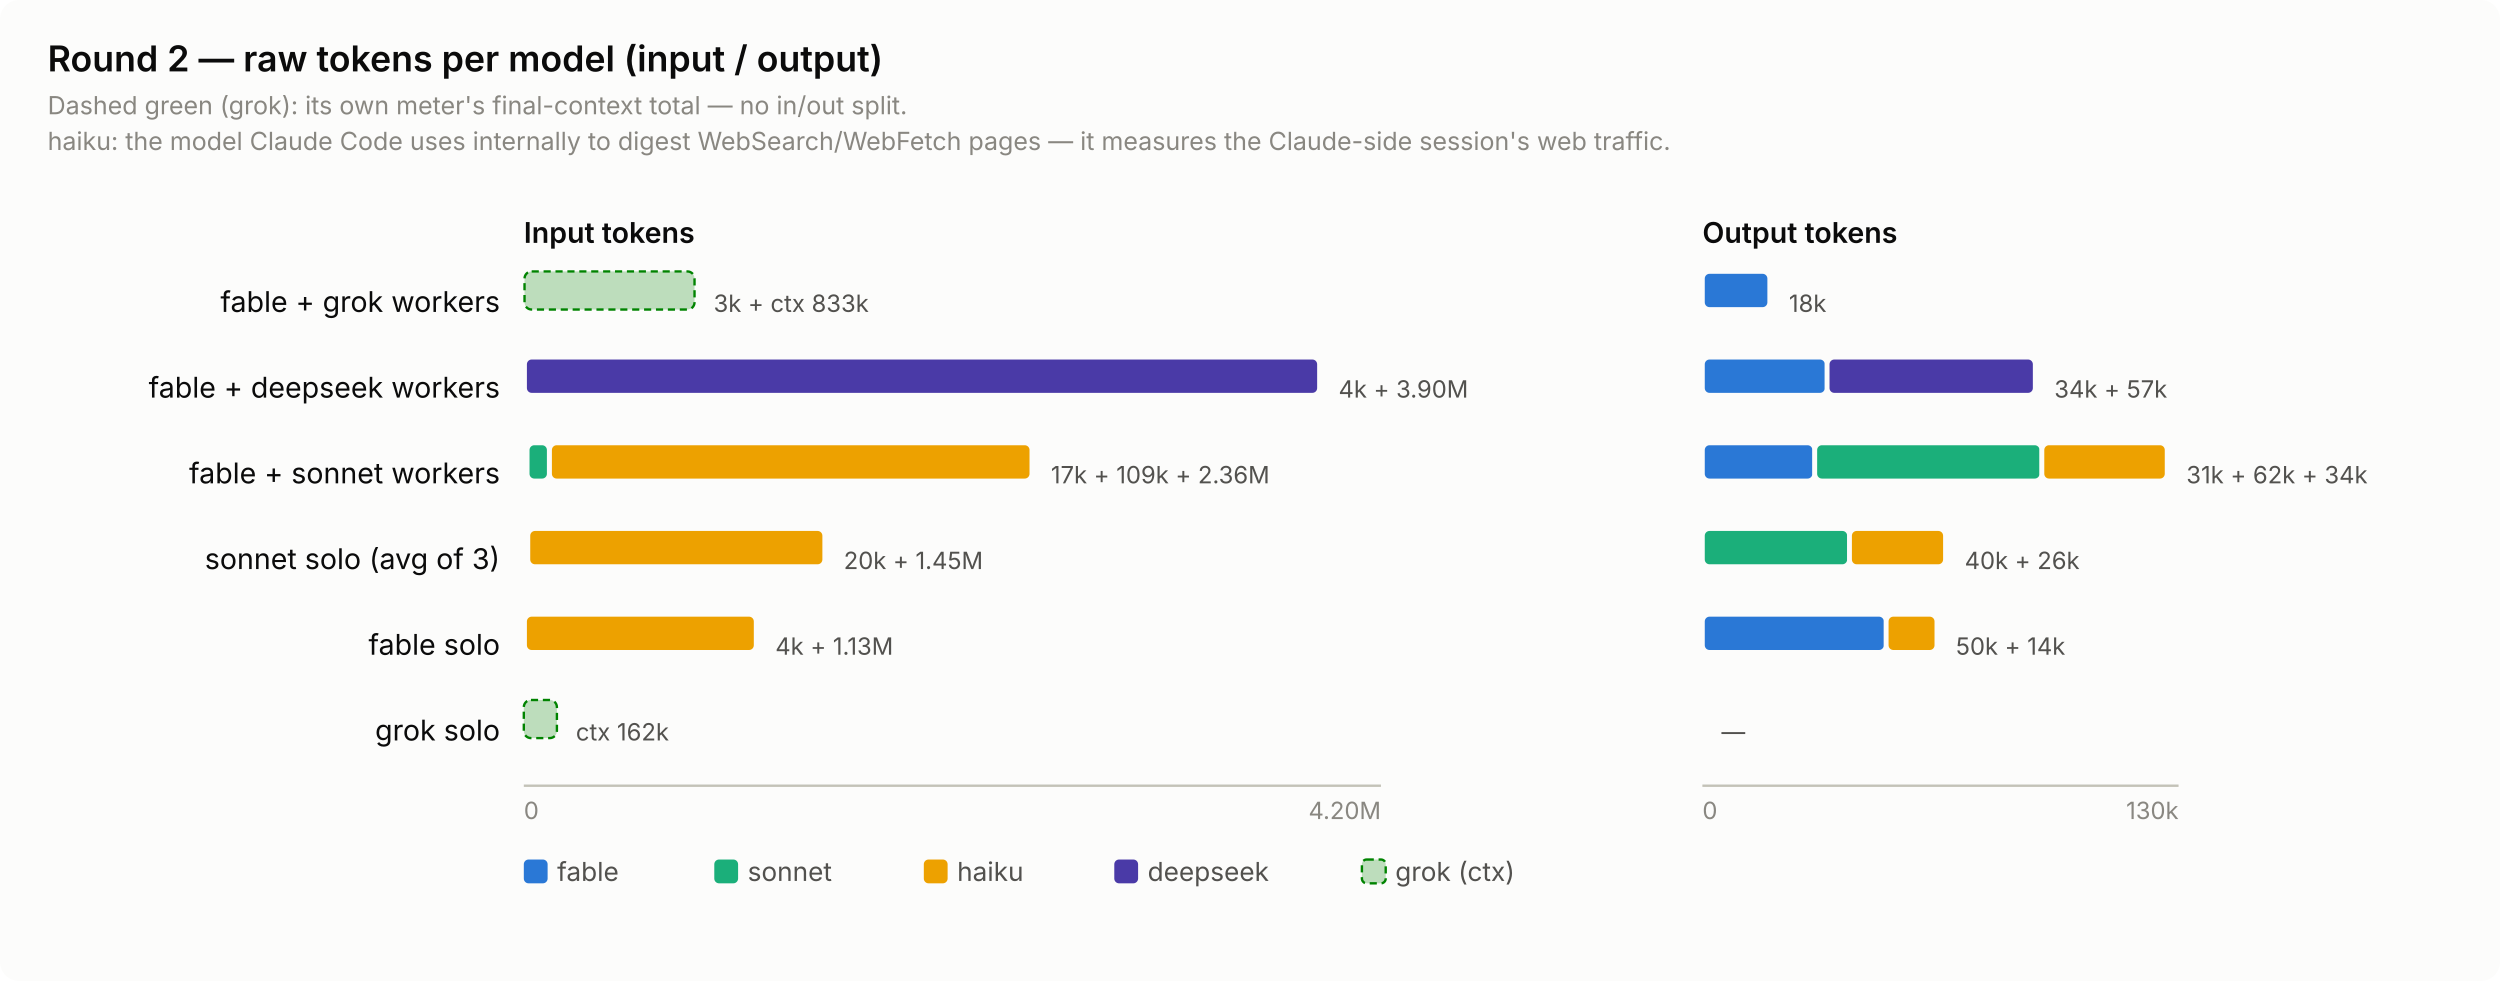
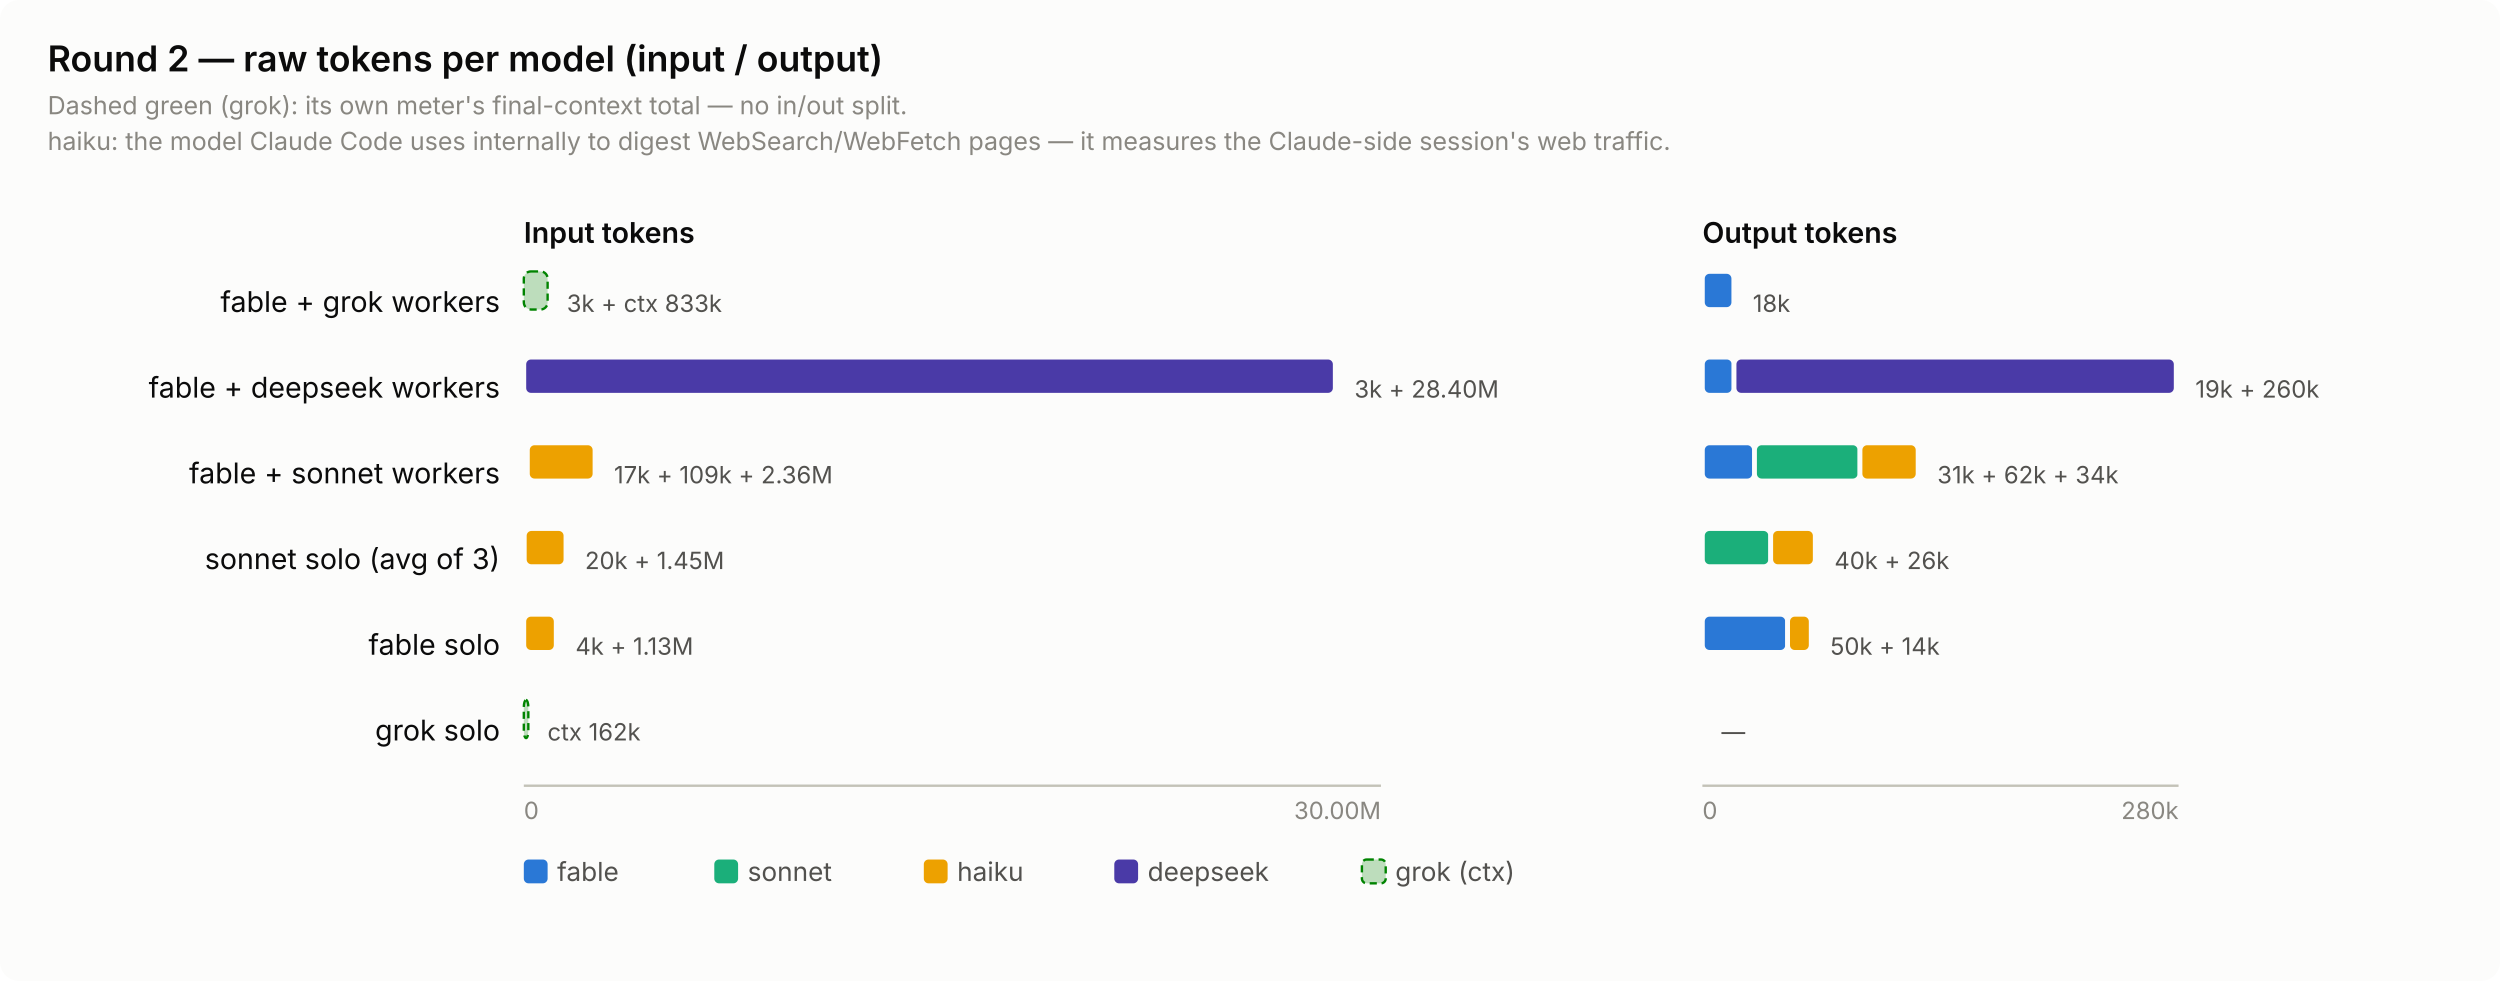
<svg xmlns="http://www.w3.org/2000/svg" viewBox="0 0 1050 412" width="1050" height="412" role="img" aria-label="Round 2 raw tokens per model">
  <rect width="1050" height="412" rx="8" fill="#fcfcfb" />
  <text x="20" y="30" font-size="15" fill="#0b0b0b" text-anchor="start" font-weight="600" font-family="system-ui,-apple-system,Segoe UI,sans-serif">Round 2 — raw tokens per model (input / output)</text>
  <text x="20" y="48" font-size="10.5" fill="#898781" text-anchor="start" font-weight="normal" font-family="system-ui,-apple-system,Segoe UI,sans-serif">Dashed green (grok): its own meter's final-context total — no in/out split.</text>
  <text x="20" y="63" font-size="10.5" fill="#898781" text-anchor="start" font-weight="normal" font-family="system-ui,-apple-system,Segoe UI,sans-serif">haiku: the model Claude Code uses internally to digest WebSearch/WebFetch pages — it measures the Claude-side session's web traffic.</text>
  <text x="220" y="102" font-size="12" fill="#0b0b0b" text-anchor="start" font-weight="600" font-family="system-ui,-apple-system,Segoe UI,sans-serif">Input tokens</text>
  <text x="210" y="131" font-size="12" fill="#0b0b0b" text-anchor="end" font-weight="normal" font-family="system-ui,-apple-system,Segoe UI,sans-serif">fable + grok workers</text>
-   <rect x="220.3" y="114" width="71.4" height="16" rx="3" fill="#008300" fill-opacity="0.25" stroke="#008300" stroke-dasharray="3,2" />
-   <text x="299.696" y="131" font-size="10" fill="#52514e" text-anchor="start" font-weight="normal" font-family="system-ui,-apple-system,Segoe UI,sans-serif">3k + ctx 833k</text>
+   <rect x="220.0" y="114" width="10.0" height="16" rx="3" fill="#008300" fill-opacity="0.25" stroke="#008300" stroke-dasharray="3,2" />
+   <text x="238.037" y="131" font-size="10" fill="#52514e" text-anchor="start" font-weight="normal" font-family="system-ui,-apple-system,Segoe UI,sans-serif">3k + ctx 833k</text>
  <text x="210" y="167" font-size="12" fill="#0b0b0b" text-anchor="end" font-weight="normal" font-family="system-ui,-apple-system,Segoe UI,sans-serif">fable + deepseek workers</text>
-   <rect x="220.3" y="150" width="333.9" height="16" rx="3" fill="#4a3aa7" stroke="#fcfcfb" stroke-width="2" />
-   <text x="562.171" y="167" font-size="10" fill="#52514e" text-anchor="start" font-weight="normal" font-family="system-ui,-apple-system,Segoe UI,sans-serif">4k + 3.90M</text>
+   <rect x="220.0" y="150" width="340.8" height="16" rx="3" fill="#4a3aa7" stroke="#fcfcfb" stroke-width="2" />
+   <text x="568.85" y="167" font-size="10" fill="#52514e" text-anchor="start" font-weight="normal" font-family="system-ui,-apple-system,Segoe UI,sans-serif">3k + 28.40M</text>
  <text x="210" y="203" font-size="12" fill="#0b0b0b" text-anchor="end" font-weight="normal" font-family="system-ui,-apple-system,Segoe UI,sans-serif">fable + sonnet workers</text>
-   <rect x="220.0" y="186" width="1.5" height="16" rx="3" fill="#2a78d6" stroke="#fcfcfb" stroke-width="2" />
-   <rect x="221.4" y="186" width="9.3" height="16" rx="3" fill="#1baf7a" stroke="#fcfcfb" stroke-width="2" />
-   <rect x="230.8" y="186" width="202.6" height="16" rx="3" fill="#eda100" stroke="#fcfcfb" stroke-width="2" />
-   <text x="441.365" y="203" font-size="10" fill="#52514e" text-anchor="start" font-weight="normal" font-family="system-ui,-apple-system,Segoe UI,sans-serif">17k + 109k + 2.36M</text>
+   <rect x="220.2" y="186" width="1.5" height="16" rx="3" fill="#1baf7a" stroke="#fcfcfb" stroke-width="2" />
+   <rect x="221.5" y="186" width="28.4" height="16" rx="3" fill="#eda100" stroke="#fcfcfb" stroke-width="2" />
+   <text x="257.871" y="203" font-size="10" fill="#52514e" text-anchor="start" font-weight="normal" font-family="system-ui,-apple-system,Segoe UI,sans-serif">17k + 109k + 2.36M</text>
  <text x="210" y="239" font-size="12" fill="#0b0b0b" text-anchor="end" font-weight="normal" font-family="system-ui,-apple-system,Segoe UI,sans-serif">sonnet solo (avg of 3)</text>
-   <rect x="220.0" y="222" width="1.7" height="16" rx="3" fill="#1baf7a" stroke="#fcfcfb" stroke-width="2" />
-   <rect x="221.7" y="222" width="124.7" height="16" rx="3" fill="#eda100" stroke="#fcfcfb" stroke-width="2" />
-   <text x="354.36" y="239" font-size="10" fill="#52514e" text-anchor="start" font-weight="normal" font-family="system-ui,-apple-system,Segoe UI,sans-serif">20k + 1.45M</text>
+   <rect x="220.2" y="222" width="17.5" height="16" rx="3" fill="#eda100" stroke="#fcfcfb" stroke-width="2" />
+   <text x="245.69" y="239" font-size="10" fill="#52514e" text-anchor="start" font-weight="normal" font-family="system-ui,-apple-system,Segoe UI,sans-serif">20k + 1.45M</text>
  <text x="210" y="275" font-size="12" fill="#0b0b0b" text-anchor="end" font-weight="normal" font-family="system-ui,-apple-system,Segoe UI,sans-serif">fable solo</text>
-   <rect x="220.3" y="258" width="97.3" height="16" rx="3" fill="#eda100" stroke="#fcfcfb" stroke-width="2" />
-   <text x="325.607" y="275" font-size="10" fill="#52514e" text-anchor="start" font-weight="normal" font-family="system-ui,-apple-system,Segoe UI,sans-serif">4k + 1.13M</text>
+   <rect x="220.0" y="258" width="13.6" height="16" rx="3" fill="#eda100" stroke="#fcfcfb" stroke-width="2" />
+   <text x="241.665" y="275" font-size="10" fill="#52514e" text-anchor="start" font-weight="normal" font-family="system-ui,-apple-system,Segoe UI,sans-serif">4k + 1.13M</text>
  <text x="210" y="311" font-size="12" fill="#0b0b0b" text-anchor="end" font-weight="normal" font-family="system-ui,-apple-system,Segoe UI,sans-serif">grok solo</text>
-   <rect x="220.0" y="294" width="13.9" height="16" rx="3" fill="#008300" fill-opacity="0.25" stroke="#008300" stroke-dasharray="3,2" />
-   <text x="241.858" y="311" font-size="10" fill="#52514e" text-anchor="start" font-weight="normal" font-family="system-ui,-apple-system,Segoe UI,sans-serif">ctx 162k</text>
+   <rect x="220.0" y="294" width="1.9" height="16" rx="3" fill="#008300" fill-opacity="0.25" stroke="#008300" stroke-dasharray="3,2" />
+   <text x="229.94" y="311" font-size="10" fill="#52514e" text-anchor="start" font-weight="normal" font-family="system-ui,-apple-system,Segoe UI,sans-serif">ctx 162k</text>
  <line x1="220" y1="330" x2="580" y2="330" stroke="#c3c2b7" />
  <text x="220" y="344" font-size="10" fill="#898781" text-anchor="start" font-weight="normal" font-family="system-ui,-apple-system,Segoe UI,sans-serif">0</text>
-   <text x="580" y="344" font-size="10" fill="#898781" text-anchor="end" font-weight="normal" font-family="system-ui,-apple-system,Segoe UI,sans-serif">4.20M</text>
+   <text x="580" y="344" font-size="10" fill="#898781" text-anchor="end" font-weight="normal" font-family="system-ui,-apple-system,Segoe UI,sans-serif">30.00M</text>
  <text x="715" y="102" font-size="12" fill="#0b0b0b" text-anchor="start" font-weight="600" font-family="system-ui,-apple-system,Segoe UI,sans-serif">Output tokens</text>
-   <rect x="715.0" y="114" width="28.3" height="16" rx="3" fill="#2a78d6" stroke="#fcfcfb" stroke-width="2" />
-   <text x="751.338" y="131" font-size="10" fill="#52514e" text-anchor="start" font-weight="normal" font-family="system-ui,-apple-system,Segoe UI,sans-serif">18k</text>
-   <rect x="715.0" y="150" width="52.4" height="16" rx="3" fill="#2a78d6" stroke="#fcfcfb" stroke-width="2" />
-   <rect x="767.4" y="150" width="87.4" height="16" rx="3" fill="#4a3aa7" stroke="#fcfcfb" stroke-width="2" />
-   <text x="862.798" y="167" font-size="10" fill="#52514e" text-anchor="start" font-weight="normal" font-family="system-ui,-apple-system,Segoe UI,sans-serif">34k + 57k</text>
-   <rect x="715.0" y="186" width="47.2" height="16" rx="3" fill="#2a78d6" stroke="#fcfcfb" stroke-width="2" />
-   <rect x="762.2" y="186" width="95.4" height="16" rx="3" fill="#1baf7a" stroke="#fcfcfb" stroke-width="2" />
-   <rect x="857.6" y="186" width="52.6" height="16" rx="3" fill="#eda100" stroke="#fcfcfb" stroke-width="2" />
-   <text x="918.251" y="203" font-size="10" fill="#52514e" text-anchor="start" font-weight="normal" font-family="system-ui,-apple-system,Segoe UI,sans-serif">31k + 62k + 34k</text>
-   <rect x="715.0" y="222" width="61.8" height="16" rx="3" fill="#1baf7a" stroke="#fcfcfb" stroke-width="2" />
-   <rect x="776.8" y="222" width="40.3" height="16" rx="3" fill="#eda100" stroke="#fcfcfb" stroke-width="2" />
-   <text x="825.143" y="239" font-size="10" fill="#52514e" text-anchor="start" font-weight="normal" font-family="system-ui,-apple-system,Segoe UI,sans-serif">40k + 26k</text>
-   <rect x="715.0" y="258" width="77.2" height="16" rx="3" fill="#2a78d6" stroke="#fcfcfb" stroke-width="2" />
-   <rect x="792.2" y="258" width="21.3" height="16" rx="3" fill="#eda100" stroke="#fcfcfb" stroke-width="2" />
-   <text x="821.451" y="275" font-size="10" fill="#52514e" text-anchor="start" font-weight="normal" font-family="system-ui,-apple-system,Segoe UI,sans-serif">50k + 14k</text>
+   <rect x="715.0" y="114" width="13.2" height="16" rx="3" fill="#2a78d6" stroke="#fcfcfb" stroke-width="2" />
+   <text x="736.157" y="131" font-size="10" fill="#52514e" text-anchor="start" font-weight="normal" font-family="system-ui,-apple-system,Segoe UI,sans-serif">18k</text>
+   <rect x="715.0" y="150" width="13.3" height="16" rx="3" fill="#2a78d6" stroke="#fcfcfb" stroke-width="2" />
+   <rect x="728.3" y="150" width="185.7" height="16" rx="3" fill="#4a3aa7" stroke="#fcfcfb" stroke-width="2" />
+   <text x="922.026" y="167" font-size="10" fill="#52514e" text-anchor="start" font-weight="normal" font-family="system-ui,-apple-system,Segoe UI,sans-serif">19k + 260k</text>
+   <rect x="715.0" y="186" width="21.9" height="16" rx="3" fill="#2a78d6" stroke="#fcfcfb" stroke-width="2" />
+   <rect x="736.9" y="186" width="44.3" height="16" rx="3" fill="#1baf7a" stroke="#fcfcfb" stroke-width="2" />
+   <rect x="781.2" y="186" width="24.4" height="16" rx="3" fill="#eda100" stroke="#fcfcfb" stroke-width="2" />
+   <text x="813.652" y="203" font-size="10" fill="#52514e" text-anchor="start" font-weight="normal" font-family="system-ui,-apple-system,Segoe UI,sans-serif">31k + 62k + 34k</text>
+   <rect x="715.0" y="222" width="28.7" height="16" rx="3" fill="#1baf7a" stroke="#fcfcfb" stroke-width="2" />
+   <rect x="743.7" y="222" width="18.7" height="16" rx="3" fill="#eda100" stroke="#fcfcfb" stroke-width="2" />
+   <text x="770.424" y="239" font-size="10" fill="#52514e" text-anchor="start" font-weight="normal" font-family="system-ui,-apple-system,Segoe UI,sans-serif">40k + 26k</text>
+   <rect x="715.0" y="258" width="35.8" height="16" rx="3" fill="#2a78d6" stroke="#fcfcfb" stroke-width="2" />
+   <rect x="750.8" y="258" width="9.9" height="16" rx="3" fill="#eda100" stroke="#fcfcfb" stroke-width="2" />
+   <text x="768.709" y="275" font-size="10" fill="#52514e" text-anchor="start" font-weight="normal" font-family="system-ui,-apple-system,Segoe UI,sans-serif">50k + 14k</text>
  <text x="723.0" y="311" font-size="10" fill="#52514e" text-anchor="start" font-weight="normal" font-family="system-ui,-apple-system,Segoe UI,sans-serif">—</text>
  <line x1="715" y1="330" x2="915" y2="330" stroke="#c3c2b7" />
  <text x="715" y="344" font-size="10" fill="#898781" text-anchor="start" font-weight="normal" font-family="system-ui,-apple-system,Segoe UI,sans-serif">0</text>
-   <text x="915" y="344" font-size="10" fill="#898781" text-anchor="end" font-weight="normal" font-family="system-ui,-apple-system,Segoe UI,sans-serif">130k</text>
+   <text x="915" y="344" font-size="10" fill="#898781" text-anchor="end" font-weight="normal" font-family="system-ui,-apple-system,Segoe UI,sans-serif">280k</text>
  <rect x="220" y="361" width="10" height="10" rx="2" fill="#2a78d6" />
  <text x="234" y="370" font-size="11" fill="#52514e" text-anchor="start" font-weight="normal" font-family="system-ui,-apple-system,Segoe UI,sans-serif">fable</text>
  <rect x="300" y="361" width="10" height="10" rx="2" fill="#1baf7a" />
  <text x="314" y="370" font-size="11" fill="#52514e" text-anchor="start" font-weight="normal" font-family="system-ui,-apple-system,Segoe UI,sans-serif">sonnet</text>
  <rect x="388" y="361" width="10" height="10" rx="2" fill="#eda100" />
  <text x="402" y="370" font-size="11" fill="#52514e" text-anchor="start" font-weight="normal" font-family="system-ui,-apple-system,Segoe UI,sans-serif">haiku</text>
  <rect x="468" y="361" width="10" height="10" rx="2" fill="#4a3aa7" />
  <text x="482" y="370" font-size="11" fill="#52514e" text-anchor="start" font-weight="normal" font-family="system-ui,-apple-system,Segoe UI,sans-serif">deepseek</text>
  <rect x="572" y="361" width="10" height="10" rx="2" fill="#008300" fill-opacity="0.25" stroke="#008300" stroke-dasharray="3,2" />
  <text x="586" y="370" font-size="11" fill="#52514e" text-anchor="start" font-weight="normal" font-family="system-ui,-apple-system,Segoe UI,sans-serif">grok (ctx)</text>
</svg>
